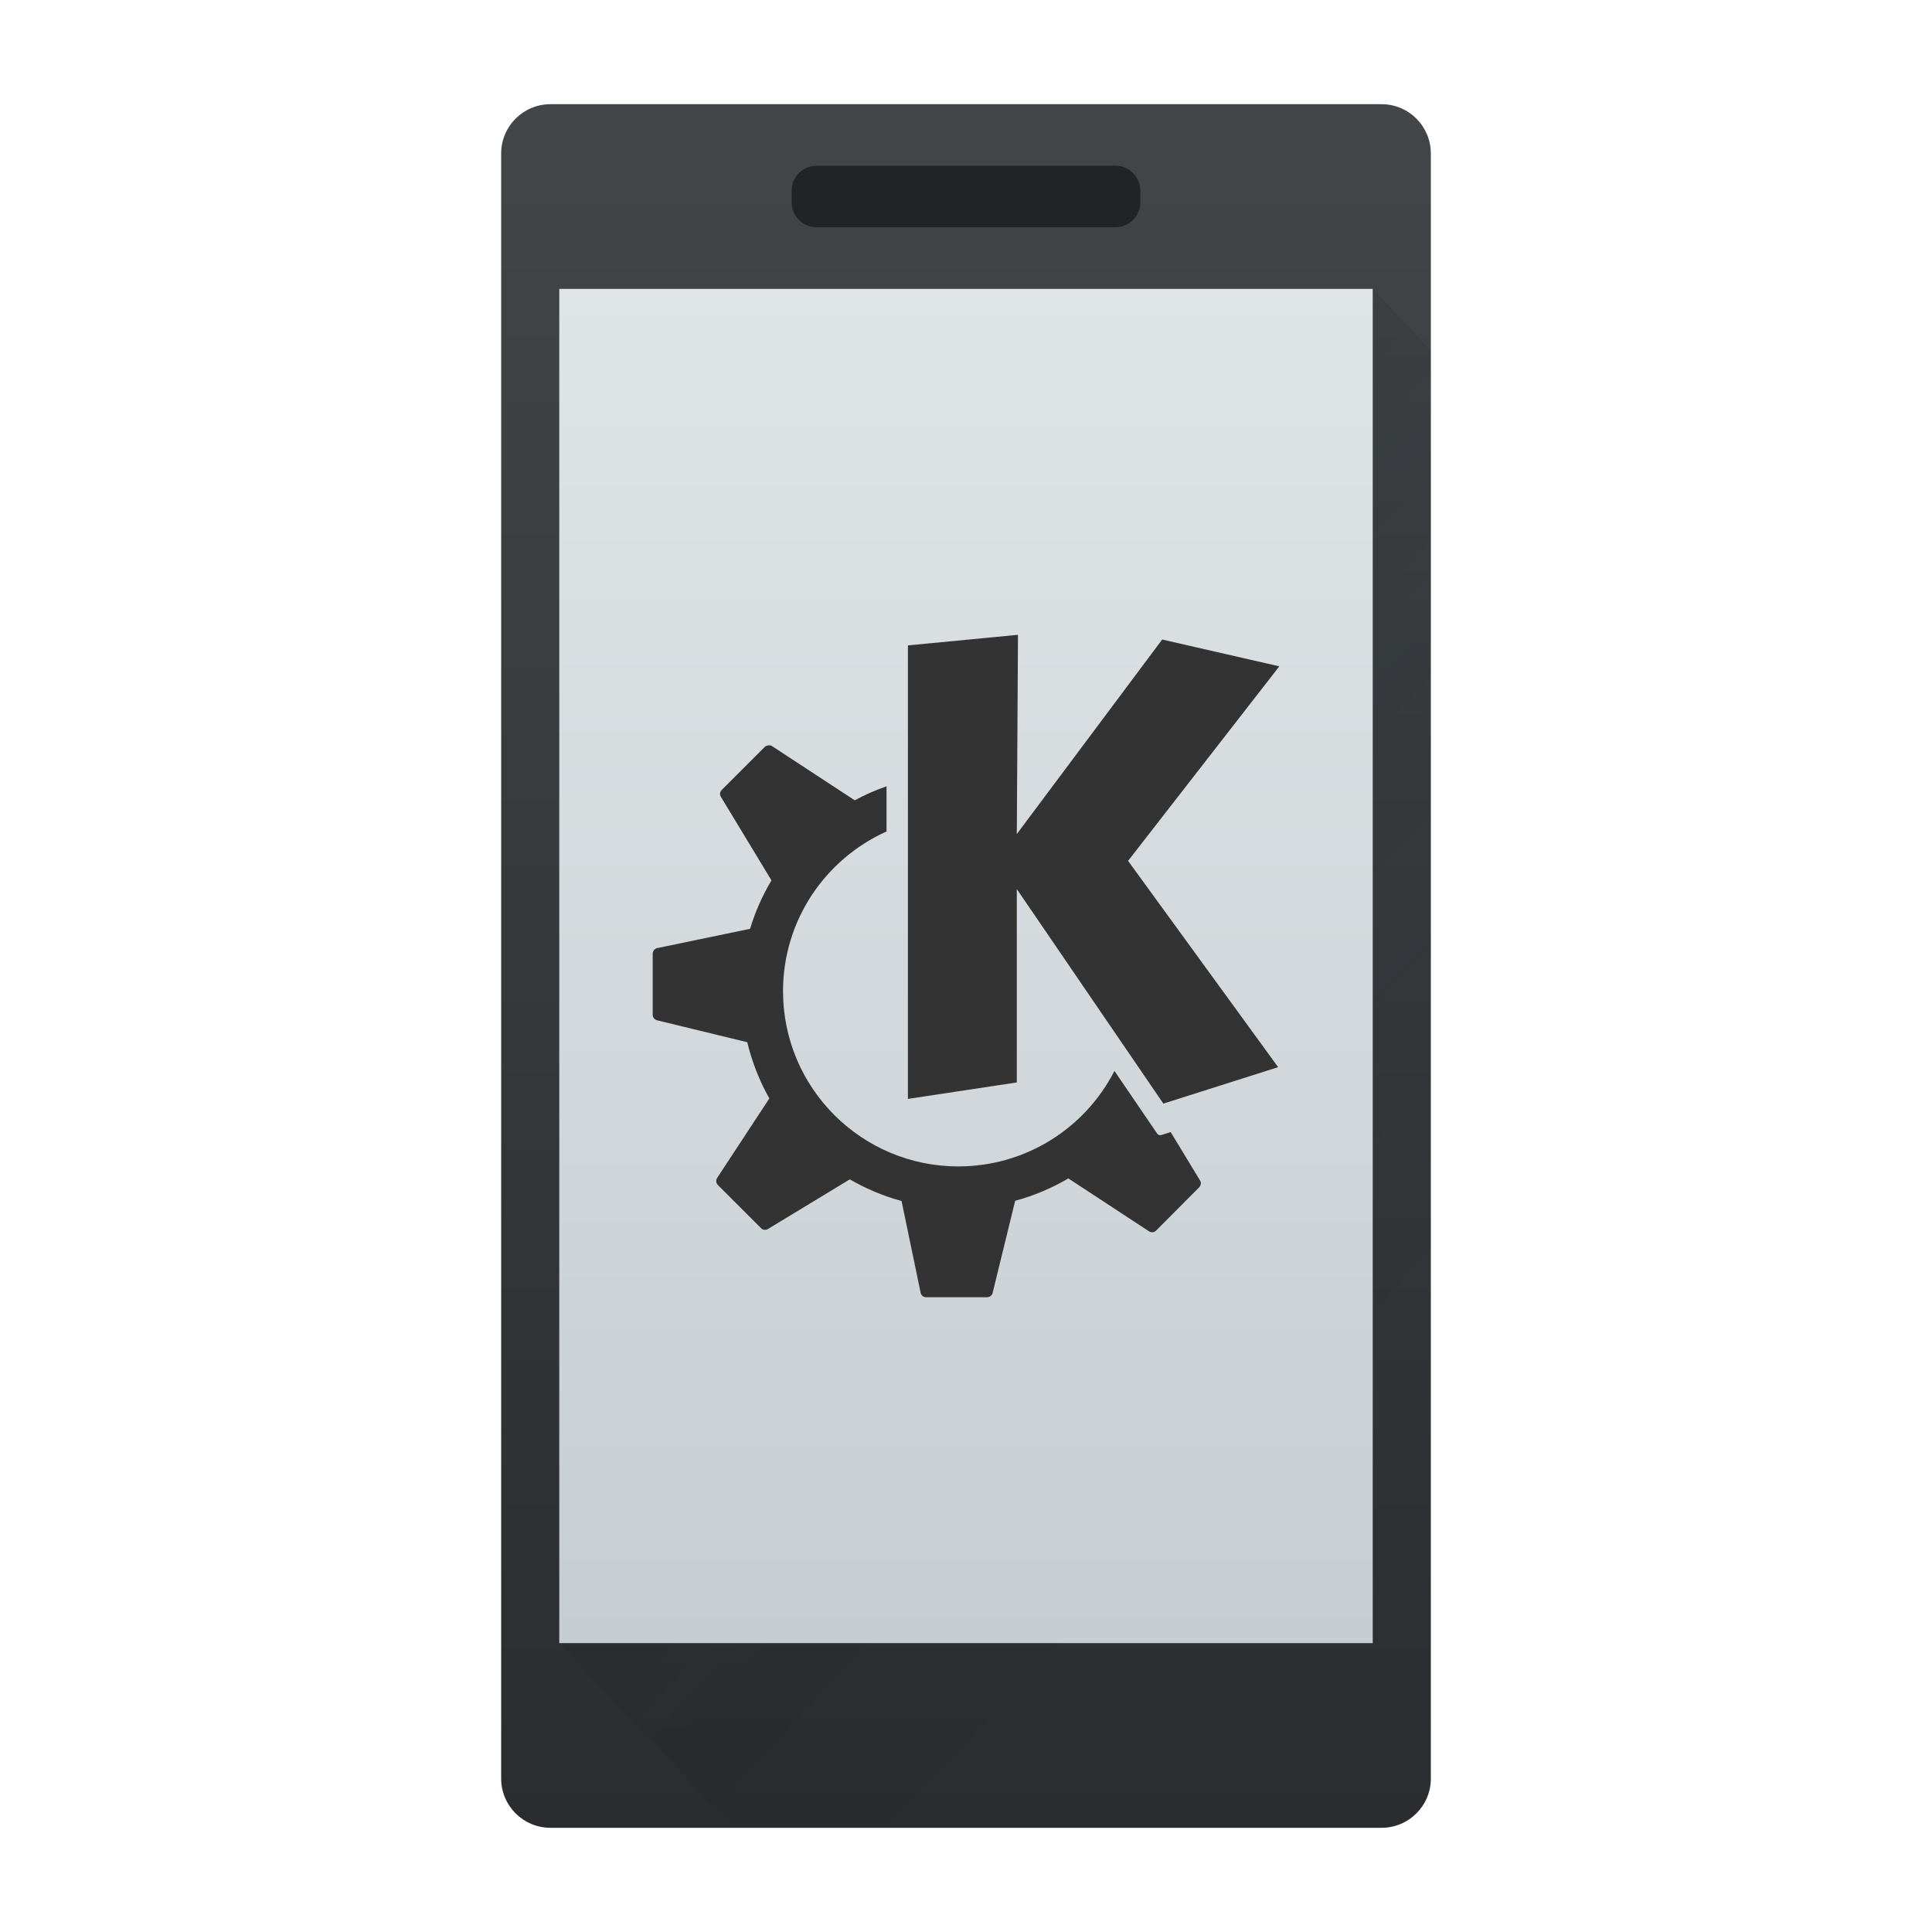
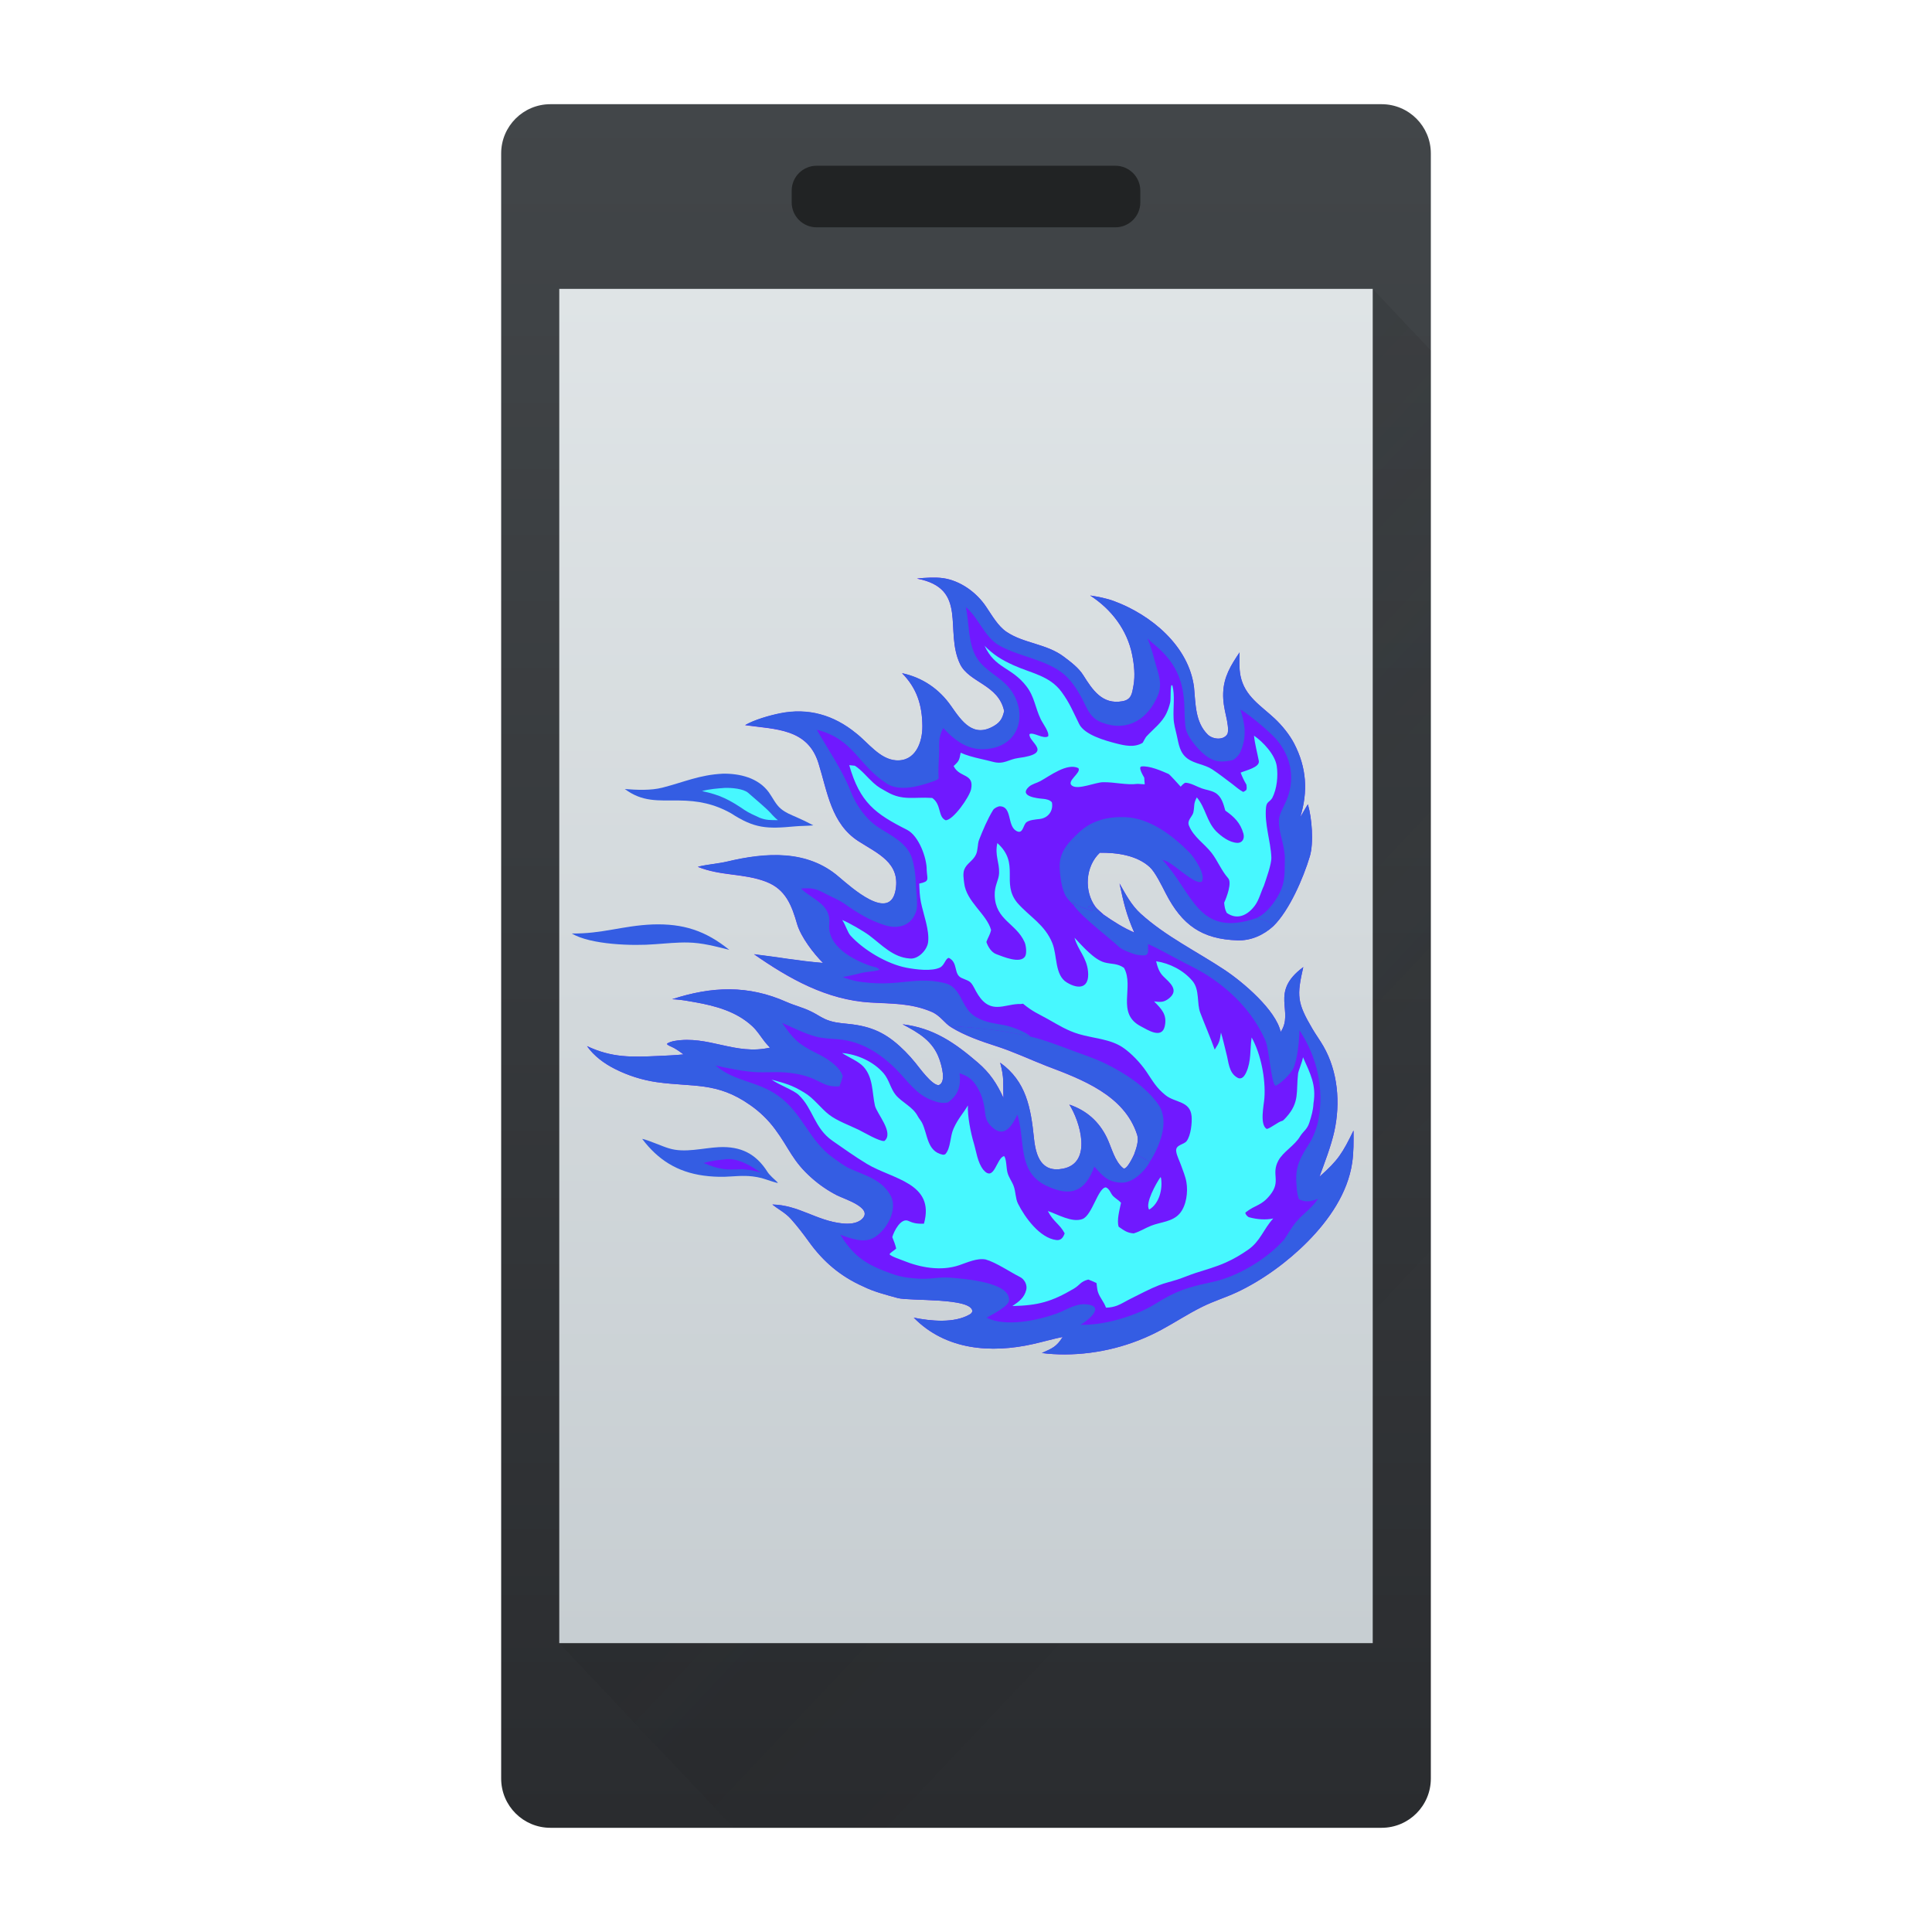
<svg xmlns="http://www.w3.org/2000/svg" xmlns:xlink="http://www.w3.org/1999/xlink" height="22" width="22" version="1.1" id="svg11">
  <defs id="defs11">
    <linearGradient xlink:href="#linearGradient4159" id="linearGradient4298" y1="545.798" y2="517.798" x2="0" gradientUnits="userSpaceOnUse" gradientTransform="matrix(8.714578,0,0,9.232532,-3261.094,-4952.587)" />
    <linearGradient id="linearGradient4159">
      <stop style="stop-color:#2a2c2f" id="stop4161" />
      <stop offset="1" style="stop-color:#424649" id="stop4163" />
    </linearGradient>
    <linearGradient xlink:href="#linearGradient4227" id="linearGradient4173" y1="524.798" x1="393.571" y2="538.798" x2="407.571" gradientUnits="userSpaceOnUse" gradientTransform="matrix(8.714578,0,0,9.232532,-3261.094,-4952.587)" />
    <linearGradient id="linearGradient4227">
      <stop style="stop-color:#292c2f" id="stop4229" />
      <stop offset="1" style="stop-opacity:0" id="stop4231" />
    </linearGradient>
    <linearGradient xlink:href="#linearGradient4303" id="linearGradient4381" y1="543.798" y2="518.798" x2="0" gradientUnits="userSpaceOnUse" gradientTransform="matrix(7.956779,0,0,8.831108,-2954.89,-4734.694)" />
    <linearGradient id="linearGradient4303">
      <stop style="stop-color:#c6cdd1" id="stop4305" />
      <stop offset="1" style="stop-color:#e0e5e7" id="stop4307" />
    </linearGradient>
  </defs>
  <linearGradient id="a" gradientTransform="matrix(.6250005 0 0 .6428572 -239.3574 -330.8701)" gradientUnits="userSpaceOnUse" x2="0" xlink:href="#b" y1="545.798" y2="517.798" />
  <linearGradient id="b">
    <stop offset="0" stop-color="#2a2c2f" id="stop1" />
    <stop offset="1" stop-color="#424649" id="stop2" />
  </linearGradient>
  <linearGradient id="c" gradientTransform="matrix(.5217386 0 0 .6086949 -197.8197 -312.3983)" gradientUnits="userSpaceOnUse" x2="0" y1="543.798" y2="518.798">
    <stop offset="0" stop-color="#c6cdd1" id="stop3" />
    <stop offset="1" stop-color="#e0e5e7" id="stop4" />
  </linearGradient>
  <linearGradient id="d" gradientUnits="userSpaceOnUse" x1="6.643" x2="15.643" y1="6.5" y2="15.5">
    <stop offset="0" stop-color="#292c2f" id="stop5" />
    <stop offset="1" stop-opacity="0" id="stop6" />
  </linearGradient>
  <linearGradient id="e" gradientUnits="userSpaceOnUse" x1="2" x2="14" xlink:href="#b" y1="8" y2="8" />
  <g id="g15" transform="matrix(0.07592347,0,0,0.07592347,-6.440879,14.24531)">
    <rect width="139.433" x="160" y="-172" height="258.511" style="fill:url(#linearGradient4298);stroke-width:8.97" id="rect4232" ry="7.386" />
    <path style="opacity:0.2;fill:url(#linearGradient4173);fill-rule:evenodd;stroke-width:8.97" id="path4164" d="M 290.718,-144.302 168.714,58.814 194.858,86.511 H 299.433 V -135.07 Z" />
    <rect width="122.004" x="168.714" y="-144.302" height="203.116" style="fill:url(#linearGradient4381);stroke-width:8.97" id="rect4300" />
    <rect width="52.287" x="203.573" y="-162.767" height="9.233" style="fill:#212324;stroke-width:8.97" id="rect4607" ry="3.735" />
-     <path d="m 200.083,-75.836 c -0.187,0.028 -0.389,0.074 -0.528,0.211 l -6.491,6.491 c -0.272,0.274 -0.307,0.692 -0.108,1.022 l 7.585,12.524 c -1.347,2.264 -2.44,4.693 -3.21,7.267 0,0 -13.935,2.893 -13.935,2.893 -0.388,0.083 -0.67,0.45 -0.67,0.847 v 9.173 c 0,0.388 0.295,0.719 0.67,0.812 l 13.512,3.281 c 0.723,2.981 1.839,5.833 3.316,8.432 l -7.832,11.924 c -0.218,0.333 -0.176,0.777 0.108,1.059 l 6.491,6.491 c 0.272,0.272 0.692,0.307 1.022,0.108 l 12.277,-7.444 c 2.408,1.39 5.015,2.504 7.762,3.246 l 2.858,13.759 c 0.083,0.389 0.415,0.67 0.812,0.67 h 9.173 c 0.385,0 0.721,-0.259 0.812,-0.636 l 3.387,-13.829 c 2.832,-0.764 5.503,-1.898 7.973,-3.352 0,0 12.101,7.938 12.101,7.938 0.333,0.217 0.776,0.174 1.059,-0.108 0,0 6.456,-6.491 6.456,-6.491 0.274,-0.274 0.342,-0.693 0.141,-1.022 0,0 -4.41,-7.267 -4.41,-7.267 0,0 -1.447,0.459 -1.447,0.459 -0.209,0.055 -0.44,-0.037 -0.565,-0.212 0,0 -2.786,-4.098 -6.421,-9.419 -4.347,8.507 -13.214,14.323 -23.425,14.323 -14.51,0 -26.283,-11.772 -26.283,-26.283 0,-10.673 6.383,-19.841 15.523,-23.954 v -6.774 c -1.664,0.582 -3.27,1.285 -4.798,2.117 -0.003,-0.002 0.003,-0.037 0,-0.037 l -12.383,-8.114 c -0.166,-0.108 -0.343,-0.126 -0.528,-0.108 z m 37.431,-16.581 c 0,0 -16.511,1.588 -16.511,1.588 v 68.018 c 0,0 16.334,-2.469 16.334,-2.469 v -28.999 c 0,0 21.979,32.174 21.979,32.174 0,0 17.216,-5.468 17.216,-5.468 0,0 -22.508,-30.94 -22.508,-30.94 0,0 22.684,-29.175 22.684,-29.175 0,0 -17.569,-4.022 -17.569,-4.022 0,0 -21.802,29.176 -21.802,29.176 0,0 0.176,-29.881 0.176,-29.881 z" fill="url(#b)" id="path15-1" style="fill:#333333;stroke-width:0.959" />
+   </g>
+   <g id="g1" transform="matrix(0.2375356,0,0,0.2375356,-85.01371,-111.6785)">
+     <path fill="rgb(249,62,0)" d="m 401.867,497.889 c 0.371,-0.04 0.879,-0.068 1.238,-0.018 0.828,0.116 1.612,0.685 2.069,1.373 0.274,0.4 0.558,0.916 0.97,1.197 0.824,0.562 1.929,0.571 2.756,1.198 0.334,0.253 0.704,0.526 0.929,0.884 0.444,0.706 0.912,1.42 1.871,1.25 0.442,-0.077 0.467,-0.367 0.537,-0.754 0.087,-0.486 0.033,-0.99 -0.062,-1.468 -0.236,-1.197 -1.001,-2.194 -2.016,-2.848 0.385,0.059 0.769,0.13 1.144,0.268 1.774,0.655 3.587,2.153 3.836,4.132 0.077,0.788 0.05,1.666 0.657,2.266 0.231,0.226 0.734,0.29 0.932,-0.008 0.103,-0.156 -0.007,-0.679 -0.047,-0.854 -0.089,-0.392 -0.158,-0.731 -0.144,-1.133 0.026,-0.776 0.369,-1.328 0.786,-1.945 -0.012,0.376 -0.029,0.757 0.044,1.125 0.196,0.975 0.967,1.42 1.638,2.046 0.348,0.325 0.71,0.77 0.931,1.194 0.6,1.156 0.675,2.301 0.297,3.528 0.126,-0.193 0.227,-0.402 0.364,-0.61 0.192,0.656 0.289,1.846 0.091,2.504 -0.312,1.038 -0.983,2.59 -1.747,3.336 -0.471,0.429 -1.074,0.702 -1.715,0.681 -1.715,-0.055 -2.661,-0.733 -3.443,-2.252 -0.177,-0.344 -0.505,-1.02 -0.767,-1.259 -0.628,-0.575 -1.59,-0.698 -2.394,-0.689 -0.691,0.652 -0.77,1.834 -0.205,2.602 0.073,0.099 0.282,0.27 0.38,0.36 0.465,0.325 0.95,0.635 1.474,0.86 -0.384,-0.873 -0.507,-1.426 -0.705,-2.351 0.295,0.521 0.564,1.042 1.018,1.454 1.201,1.089 2.683,1.806 4.018,2.692 0.895,0.594 2.462,1.927 2.691,2.975 0.662,-0.989 -0.557,-1.899 1.083,-3.108 -0.315,1.378 -0.3,1.703 0.441,2.962 0.16,0.272 0.367,0.557 0.526,0.834 0.697,1.215 0.819,2.725 0.521,4.079 -0.153,0.694 -0.461,1.491 -0.712,2.174 0.898,-0.787 1.107,-1.138 1.633,-2.214 0.003,0.521 0.012,1.031 -0.065,1.549 -0.215,1.452 -1.11,2.735 -2.121,3.762 -0.95,0.965 -2.18,1.869 -3.41,2.443 -0.566,0.264 -1.072,0.406 -1.664,0.699 -0.704,0.349 -1.289,0.743 -1.956,1.101 -1.418,0.765 -3.002,1.17 -4.613,1.179 -0.307,0.002 -0.808,-0.021 -1.111,-0.069 0.491,-0.221 0.702,-0.291 0.997,-0.77 -0.471,0.097 -0.94,0.233 -1.41,0.339 -2.029,0.458 -4.203,0.293 -5.728,-1.262 0.799,0.159 1.933,0.285 2.693,-0.162 0.057,-0.033 0.087,-0.075 0.117,-0.131 0.012,-0.685 -3.016,-0.49 -3.587,-0.65 -0.563,-0.158 -1.114,-0.291 -1.645,-0.552 -1.091,-0.485 -1.915,-1.185 -2.609,-2.151 -0.259,-0.36 -0.556,-0.747 -0.854,-1.081 -0.273,-0.307 -0.605,-0.462 -0.894,-0.698 1.267,0.027 2.108,0.774 3.342,0.906 0.312,0.033 0.696,0.021 0.94,-0.196 0.599,-0.538 -0.826,-0.969 -1.175,-1.146 -0.433,-0.221 -0.837,-0.496 -1.201,-0.817 -0.948,-0.829 -1.089,-1.436 -1.776,-2.358 -0.333,-0.45 -0.738,-0.842 -1.198,-1.16 -1.598,-1.124 -2.725,-0.847 -4.488,-1.097 -0.693,-0.102 -1.365,-0.315 -1.99,-0.631 -0.516,-0.259 -1.004,-0.618 -1.34,-1.094 1.208,0.566 2.126,0.53 3.436,0.472 0.428,-0.019 0.761,-0.033 1.193,-0.075 -0.156,-0.115 -0.282,-0.206 -0.451,-0.303 -0.107,-0.062 -0.286,-0.114 -0.347,-0.195 0.047,-0.074 0.267,-0.13 0.358,-0.146 1.634,-0.282 2.923,0.702 4.583,0.319 -0.084,-0.094 -0.168,-0.174 -0.245,-0.273 -0.199,-0.255 -0.365,-0.533 -0.604,-0.754 -0.759,-0.703 -1.755,-0.975 -2.748,-1.151 -0.314,-0.056 -0.656,-0.119 -0.972,-0.137 -0.04,-0.002 -0.081,-0.003 -0.121,-0.005 1.905,-0.622 3.649,-0.686 5.484,0.132 0.369,0.165 0.796,0.267 1.161,0.449 0.326,0.152 0.561,0.353 0.931,0.463 0.377,0.112 0.693,0.113 1.074,0.163 1.087,0.141 1.759,0.533 2.519,1.293 0.172,0.174 0.335,0.356 0.488,0.545 0.205,0.249 0.784,1.067 1.118,1.076 0.386,-0.139 0.135,-0.961 0.039,-1.236 -0.306,-0.884 -0.999,-1.278 -1.767,-1.683 1.483,0.177 2.5,0.885 3.604,1.833 0.58,0.498 0.918,1.008 1.232,1.698 -0.032,-0.73 0.051,-0.915 -0.158,-1.692 1.256,0.9 1.471,2.18 1.62,3.624 0.087,0.848 0.353,1.663 1.394,1.458 1.43,-0.281 0.806,-2.28 0.303,-3.072 0.823,0.282 1.417,0.804 1.799,1.589 0.226,0.466 0.368,1.129 0.781,1.46 0.159,0.127 0.475,-0.553 0.527,-0.666 0.098,-0.26 0.233,-0.648 0.147,-0.92 -0.605,-1.912 -2.658,-2.672 -4.362,-3.317 -0.805,-0.316 -1.586,-0.686 -2.41,-0.949 -0.699,-0.224 -1.503,-0.505 -2.129,-0.891 -0.355,-0.206 -0.52,-0.569 -0.981,-0.761 -0.985,-0.41 -1.879,-0.375 -2.904,-0.436 -2.102,-0.125 -3.893,-1.136 -5.584,-2.313 1.153,0.137 2.13,0.322 3.307,0.417 -0.464,-0.462 -1.046,-1.232 -1.236,-1.842 -0.26,-0.897 -0.538,-1.683 -1.49,-2.05 -1.08,-0.416 -2.157,-0.267 -3.277,-0.717 0.459,-0.117 0.966,-0.145 1.424,-0.254 1.829,-0.434 3.824,-0.58 5.347,0.746 0.569,0.475 2.455,2.202 2.716,0.591 0.208,-1.282 -0.859,-1.717 -1.777,-2.305 -1.319,-0.844 -1.492,-2.364 -1.927,-3.751 -0.522,-1.665 -2.056,-1.613 -3.515,-1.819 0.436,-0.254 1.156,-0.46 1.664,-0.564 1.363,-0.277 2.583,0.079 3.652,0.952 0.572,0.442 1.137,1.249 1.917,1.301 0.938,0.063 1.271,-0.872 1.265,-1.64 -0.008,-1.005 -0.264,-1.819 -0.974,-2.538 0.978,0.21 1.78,0.754 2.353,1.578 0.517,0.743 1.071,1.549 2.077,0.936 0.297,-0.181 0.388,-0.379 0.464,-0.698 -0.269,-1.278 -1.69,-1.359 -2.118,-2.264 -0.762,-1.612 0.42,-3.607 -2.049,-4.086 z" id="path2-6" style="display:block;fill:#7019ff;fill-opacity:1;stroke-width:0.023" />
+     <path fill="rgb(208,12,2)" d="m 411.566,512.503 c 0.295,0.521 0.564,1.042 1.018,1.454 1.201,1.089 2.683,1.806 4.018,2.692 0.895,0.594 2.462,1.927 2.691,2.975 0.662,-0.989 -0.557,-1.899 1.083,-3.108 -0.315,1.378 -0.3,1.703 0.441,2.962 0.16,0.272 0.367,0.557 0.526,0.834 0.697,1.215 0.819,2.725 0.521,4.079 -0.153,0.694 -0.461,1.491 -0.712,2.174 0.898,-0.787 1.107,-1.138 1.633,-2.214 0.003,0.521 0.012,1.031 -0.065,1.549 -0.215,1.452 -1.11,2.735 -2.121,3.762 -0.95,0.965 -2.18,1.869 -3.41,2.443 -0.566,0.264 -1.072,0.406 -1.664,0.699 -0.704,0.349 -1.289,0.743 -1.956,1.101 -1.418,0.765 -3.002,1.17 -4.613,1.179 -0.307,0.002 -0.808,-0.021 -1.111,-0.069 0.491,-0.221 0.702,-0.291 0.997,-0.77 -0.471,0.097 -0.94,0.233 -1.41,0.339 -2.029,0.458 -4.203,0.293 -5.728,-1.262 0.798,0.159 1.933,0.285 2.693,-0.162 0.057,-0.033 0.087,-0.075 0.117,-0.131 0.012,-0.685 -3.016,-0.49 -3.587,-0.65 -0.563,-0.158 -1.114,-0.291 -1.645,-0.552 -1.091,-0.485 -1.915,-1.185 -2.609,-2.151 -0.259,-0.36 -0.556,-0.747 -0.854,-1.081 -0.273,-0.307 -0.605,-0.462 -0.894,-0.698 1.267,0.027 2.108,0.774 3.342,0.906 0.312,0.033 0.696,0.021 0.94,-0.196 0.599,-0.538 -0.826,-0.969 -1.175,-1.146 -0.433,-0.221 -0.837,-0.496 -1.201,-0.817 -0.948,-0.829 -1.089,-1.436 -1.776,-2.358 -0.333,-0.45 -0.738,-0.842 -1.198,-1.16 -1.598,-1.124 -2.725,-0.847 -4.488,-1.097 -0.693,-0.102 -1.365,-0.315 -1.99,-0.631 -0.516,-0.259 -1.004,-0.618 -1.34,-1.094 1.208,0.566 2.126,0.53 3.436,0.472 0.428,-0.019 0.761,-0.033 1.193,-0.075 -0.156,-0.115 -0.282,-0.206 -0.451,-0.303 -0.107,-0.062 -0.286,-0.114 -0.347,-0.195 0.047,-0.074 0.267,-0.13 0.358,-0.146 1.634,-0.282 2.923,0.702 4.583,0.319 -0.084,-0.094 -0.168,-0.174 -0.245,-0.273 -0.199,-0.255 -0.365,-0.533 -0.604,-0.754 -0.759,-0.703 -1.755,-0.975 -2.748,-1.151 -0.314,-0.056 -0.656,-0.119 -0.972,-0.137 -0.04,-0.002 -0.081,-0.003 -0.121,-0.005 1.905,-0.622 3.649,-0.686 5.484,0.132 0.369,0.165 0.796,0.267 1.161,0.449 0.326,0.152 0.561,0.353 0.931,0.463 0.377,0.112 0.693,0.113 1.074,0.163 1.087,0.141 1.759,0.533 2.519,1.293 0.172,0.174 0.335,0.356 0.488,0.545 0.205,0.249 0.784,1.067 1.118,1.076 0.386,-0.139 0.135,-0.961 0.039,-1.236 -0.306,-0.884 -0.999,-1.278 -1.767,-1.683 1.483,0.177 2.5,0.885 3.604,1.833 0.58,0.498 0.918,1.008 1.232,1.698 -0.032,-0.73 0.051,-0.915 -0.158,-1.692 1.256,0.9 1.471,2.18 1.62,3.624 0.088,0.848 0.353,1.663 1.394,1.458 1.43,-0.281 0.806,-2.28 0.303,-3.072 0.823,0.282 1.417,0.804 1.799,1.589 0.226,0.466 0.368,1.129 0.781,1.46 0.159,0.127 0.475,-0.553 0.527,-0.666 0.118,0.026 0.678,0.293 0.744,0.379 -0.253,0.448 -0.823,1.015 -1.383,0.981 -0.646,-0.039 -0.865,-0.323 -1.273,-0.769 -0.438,1.202 -1.118,1.474 -2.297,0.917 -1.401,-0.662 -0.999,-2.15 -1.389,-3.408 -0.272,0.555 -0.637,1.154 -1.235,0.578 -0.341,-0.329 -0.282,-0.553 -0.355,-0.972 -0.072,-0.417 -0.238,-0.845 -0.51,-1.17 -0.202,-0.243 -0.392,-0.313 -0.672,-0.427 0.07,0.599 -0.046,1.036 -0.558,1.405 -0.292,0.055 -0.481,-2.4e-4 -0.747,-0.098 -0.777,-0.273 -1.19,-0.948 -1.746,-1.502 -0.745,-0.743 -1.664,-1.333 -2.736,-1.425 -0.361,-0.032 -0.729,-0.033 -1.082,-0.126 -0.563,-0.148 -1.101,-0.429 -1.638,-0.66 0.552,0.797 0.799,1.031 1.652,1.452 0.438,0.216 1.103,0.606 1.253,1.098 -0.048,0.205 -0.082,0.295 -0.161,0.492 -0.627,0.026 -0.738,-0.144 -1.283,-0.377 -0.242,-0.101 -0.495,-0.175 -0.754,-0.22 -0.783,-0.14 -1.161,-0.063 -1.902,-0.083 -0.528,-0.014 -1.465,-0.195 -1.994,-0.324 0.906,0.788 1.973,0.727 2.991,1.448 1.186,0.839 1.479,2.156 2.649,2.984 0.201,0.142 0.545,0.399 0.753,0.495 0.756,0.344 1.596,0.539 2.009,1.338 0.351,0.68 -0.247,1.716 -0.879,2.025 -0.461,0.226 -1.089,-0.005 -1.553,-0.18 0.569,0.904 1.079,1.335 2.08,1.728 0.583,0.229 0.909,0.334 1.569,0.375 0.619,0.065 1.054,-0.091 1.68,-0.035 0.579,0.051 2.849,0.203 2.766,1.094 -0.026,0.276 -0.785,0.655 -1.075,0.823 0.923,0.45 2.426,0.136 3.357,-0.2 0.514,-0.186 0.96,-0.541 1.555,-0.426 0.744,0.144 -0.131,0.811 -0.41,0.962 1.101,0.042 2.654,-0.417 3.579,-0.996 1.031,-0.645 1.554,-0.798 2.752,-1.055 1.212,-0.26 2.605,-1.101 3.426,-2.024 0.21,-0.305 0.354,-0.586 0.597,-0.873 0.317,-0.376 0.778,-0.676 1.028,-1.089 -0.326,0.126 -0.592,0.185 -0.911,0.015 -0.104,-0.299 -0.1,-0.478 -0.121,-0.781 -0.059,-0.834 0.219,-1.249 0.641,-1.923 0.181,-0.29 0.348,-0.746 0.414,-1.093 0.286,-1.505 -0.07,-3.038 -0.908,-4.301 -0.012,0.488 -0.088,1.413 -0.308,1.855 -0.112,0.226 -0.612,0.739 -0.842,0.807 -0.207,-0.123 -0.302,-1.757 -0.482,-2.168 -0.6,-1.367 -1.668,-2.443 -2.931,-3.216 -0.413,-0.253 -0.853,-0.448 -1.276,-0.682 -0.445,-0.232 -0.969,-0.532 -1.419,-0.728 3.6e-4,0.495 0.073,0.602 -0.5,0.522 -0.193,-0.027 -0.746,-0.248 -0.865,-0.359 -0.544,-0.512 -1.783,-1.427 -2.189,-2.005 l 0.016,-0.044 c -0.046,-0.058 -0.059,-0.07 -0.111,-0.118 l 0.008,-0.019 c 0.099,0.053 0.305,0.214 0.346,0.23 0.197,0.073 0.379,0.114 0.585,0.203 l 0.047,-0.014 0.006,-0.046 c -0.083,-0.057 -0.199,-0.08 -0.217,-0.123 0.076,-0.046 0.161,-0.094 0.247,-0.074 0.15,0.164 0.255,0.355 0.453,0.451 l 0.041,-0.011 c 0.465,0.325 0.95,0.635 1.474,0.86 -0.384,-0.873 -0.507,-1.426 -0.705,-2.351 z" id="path3" style="display:block;fill:#345de3;fill-opacity:1;stroke-width:0.023" />
+     <path fill="rgb(208,12,2)" d="m 401.867,497.889 c 0.371,-0.04 0.879,-0.068 1.238,-0.018 0.828,0.116 1.612,0.685 2.069,1.373 0.274,0.4 0.558,0.916 0.97,1.197 0.824,0.562 1.929,0.571 2.756,1.198 0.334,0.253 0.704,0.526 0.929,0.884 0.444,0.706 0.912,1.42 1.871,1.25 0.442,-0.077 0.467,-0.367 0.537,-0.754 0.087,-0.486 0.033,-0.99 -0.062,-1.468 -0.236,-1.197 -1.001,-2.194 -2.016,-2.848 0.385,0.059 0.769,0.13 1.144,0.268 1.774,0.655 3.587,2.153 3.836,4.132 0.077,0.788 0.05,1.666 0.657,2.266 0.231,0.226 0.734,0.29 0.932,-0.008 0.103,-0.156 -0.007,-0.679 -0.047,-0.854 -0.089,-0.392 -0.158,-0.731 -0.144,-1.133 0.026,-0.776 0.369,-1.328 0.786,-1.945 -0.012,0.376 -0.029,0.757 0.044,1.125 0.196,0.975 0.967,1.42 1.638,2.046 0.348,0.325 0.71,0.77 0.931,1.194 0.6,1.156 0.675,2.301 0.297,3.528 0.126,-0.193 0.227,-0.402 0.364,-0.61 0.192,0.656 0.289,1.846 0.091,2.504 -0.312,1.038 -0.983,2.59 -1.747,3.336 -0.199,-0.276 -0.501,-0.302 -0.803,-0.387 0.506,-0.225 0.989,-0.889 1.191,-1.4 0.189,-0.477 0.146,-0.893 0.162,-1.388 0.022,-0.669 -0.283,-1.212 -0.283,-1.865 0,-0.304 0.188,-0.595 0.306,-0.865 0.346,-0.724 0.379,-1.552 0.052,-2.293 -0.119,-0.266 -0.274,-0.513 -0.462,-0.735 -0.306,-0.363 -1.325,-1.216 -1.741,-1.454 0.22,0.705 0.318,1.3 2.3e-4,2.035 -0.054,0.125 -0.255,0.369 -0.402,0.399 -0.431,0.088 -0.738,0.11 -1.126,-0.128 -0.397,-0.244 -0.964,-0.903 -1.08,-1.339 -0.076,-0.285 -0.066,-0.927 -0.084,-1.249 -0.059,-1.043 -0.37,-1.822 -1.125,-2.555 -0.203,-0.197 -0.444,-0.375 -0.64,-0.567 0.199,0.439 0.294,0.913 0.433,1.368 0.145,0.474 0.267,0.894 0.064,1.37 -0.48,1.132 -1.441,1.751 -2.651,1.305 -0.506,-0.187 -0.66,-0.5 -0.882,-0.962 -0.227,-0.465 -0.561,-1.024 -0.959,-1.358 -0.869,-0.731 -2.197,-0.847 -3.148,-1.409 -0.669,-0.396 -0.95,-1.302 -1.561,-1.813 0.159,0.755 0.101,1.687 0.483,2.367 0.395,0.69 1.145,0.923 1.633,1.556 0.804,1.044 0.554,2.556 -0.869,2.841 -0.984,0.197 -1.674,-0.26 -2.332,-0.97 -0.263,0.479 -0.175,0.782 -0.202,1.299 -0.017,0.336 -0.045,0.761 -0.02,1.108 -0.048,0.096 -0.305,0.164 -0.366,0.186 -0.601,0.207 -1.514,0.458 -2.114,0.073 -1.396,-0.897 -1.581,-2.137 -3.359,-2.584 0.56,0.992 1.199,1.883 1.626,2.958 0.267,0.673 0.712,1.308 1.315,1.716 0.62,0.405 1.393,0.74 1.631,1.514 0.098,0.341 0.166,0.78 0.171,1.134 0.005,0.362 0.125,1.073 0.014,1.399 -0.232,0.68 -0.865,0.851 -1.495,0.649 -0.771,-0.247 -1.318,-0.594 -1.971,-1.051 -0.259,-0.177 -0.619,-0.319 -0.897,-0.469 -0.469,-0.25 -0.636,-0.268 -1.154,-0.24 0.554,0.546 1.451,0.747 1.357,1.704 -0.106,1.069 1.137,1.716 1.988,2.011 0.126,0.044 0.305,0.051 0.406,0.161 l -0.015,0.033 c -0.185,0.063 -0.525,0.077 -0.735,0.119 -0.333,0.067 -0.665,0.173 -0.998,0.216 0.733,0.317 1.837,0.343 2.629,0.268 0.808,-0.076 1.396,-0.182 2.218,0.017 0.885,0.175 0.787,1.207 1.539,1.634 0.494,0.281 0.89,0.294 1.43,0.405 0.277,0.057 1.006,0.318 1.182,0.535 -1.143,-0.267 -2.504,-0.434 -3.691,-0.498 0,0 -0.081,0.048 -0.09,0.053 -0.355,-0.206 -0.52,-0.569 -0.981,-0.761 -0.985,-0.41 -1.879,-0.375 -2.904,-0.436 -2.102,-0.125 -3.893,-1.136 -5.584,-2.313 1.153,0.137 2.13,0.322 3.307,0.417 -0.464,-0.462 -1.046,-1.232 -1.236,-1.842 -0.26,-0.897 -0.539,-1.683 -1.49,-2.05 -1.08,-0.416 -2.157,-0.267 -3.277,-0.717 0.459,-0.117 0.966,-0.145 1.424,-0.254 1.829,-0.434 3.825,-0.58 5.347,0.746 0.569,0.475 2.455,2.202 2.716,0.591 0.208,-1.282 -0.859,-1.717 -1.777,-2.305 -1.319,-0.844 -1.492,-2.364 -1.927,-3.751 -0.522,-1.665 -2.056,-1.613 -3.515,-1.819 0.436,-0.254 1.156,-0.46 1.664,-0.564 1.363,-0.277 2.583,0.079 3.652,0.952 0.572,0.442 1.137,1.249 1.917,1.301 0.938,0.063 1.271,-0.872 1.265,-1.64 -0.008,-1.005 -0.264,-1.819 -0.974,-2.538 0.978,0.21 1.78,0.754 2.353,1.578 0.517,0.743 1.071,1.549 2.077,0.936 0.297,-0.181 0.388,-0.379 0.464,-0.698 -0.269,-1.278 -1.69,-1.359 -2.118,-2.264 -0.762,-1.612 0.42,-3.606 -2.049,-4.086 z" id="path4" style="display:block;fill:#345de3;fill-opacity:1;stroke-width:0.023" />
+     <path fill="rgb(122,19,17)" d="m 409.377,513.559 c -0.099,-0.104 -0.297,-0.307 -0.37,-0.423 -0.225,-0.355 -0.308,-1.072 -0.309,-1.485 -10e-4,-0.681 0.458,-1.157 0.935,-1.6 0.614,-0.573 1.394,-0.757 2.218,-0.722 1.184,0.05 2.262,0.881 3.066,1.691 0.23,0.231 0.805,1.079 0.594,1.399 -0.351,0.192 -1.4,-0.954 -1.825,-1.025 0.001,2.3e-4 -0.077,-0.032 -0.079,-0.033 1.512,1.611 1.7,3.77 4.532,2.805 0.302,0.085 0.604,0.111 0.803,0.387 -0.471,0.429 -1.074,0.702 -1.714,0.681 -1.715,-0.055 -2.661,-0.733 -3.443,-2.252 -0.177,-0.344 -0.505,-1.02 -0.767,-1.259 -0.628,-0.575 -1.59,-0.698 -2.394,-0.689 -0.691,0.652 -0.77,1.834 -0.205,2.602 0.073,0.099 0.282,0.27 0.38,0.36 l -0.041,0.011 c -0.198,-0.096 -0.303,-0.287 -0.453,-0.451 -0.087,-0.019 -0.171,0.028 -0.247,0.074 0.018,0.043 0.134,0.067 0.217,0.123 l -0.006,0.046 -0.047,0.014 c -0.206,-0.089 -0.387,-0.13 -0.585,-0.203 -0.042,-0.015 -0.247,-0.177 -0.346,-0.23 l -0.008,0.019 c 0.053,0.048 0.065,0.059 0.111,0.118 z" id="path5-4" style="display:block;fill:#345de3;fill-opacity:1;stroke-width:0.023" />
+     <path fill="rgb(122,19,17)" d="m 403.514,519.405 c 0.008,-0.005 0.09,-0.053 0.09,-0.053 1.187,0.064 2.548,0.23 3.691,0.497 0.535,0.117 1.232,0.379 1.759,0.575 0.589,0.231 1.231,0.425 1.801,0.7 0.931,0.448 1.98,1.126 2.572,1.978 0.565,0.813 0.054,2.019 -0.415,2.76 -0.066,-0.086 -0.627,-0.353 -0.744,-0.379 0.098,-0.26 0.233,-0.648 0.147,-0.92 -0.605,-1.912 -2.658,-2.672 -4.362,-3.317 -0.805,-0.316 -1.586,-0.686 -2.41,-0.949 -0.699,-0.224 -1.503,-0.505 -2.129,-0.891 z" id="path6-6" style="display:block;fill:#345de3;fill-opacity:1;stroke-width:0.023" />
+     <path fill="rgb(254,125,0)" d="m 405.084,501.102 c 0.459,0.458 0.828,0.684 1.411,0.948 0.838,0.38 1.718,0.494 2.289,1.268 0.396,0.537 0.564,0.972 0.849,1.546 0.257,0.518 1.233,0.79 1.758,0.926 0.419,0.108 0.886,0.216 1.286,-0.027 0.036,-0.062 0.139,-0.257 0.174,-0.295 0.335,-0.368 0.749,-0.66 0.969,-1.126 0.076,-0.16 0.134,-0.336 0.176,-0.51 0.041,-0.168 -0.005,-0.761 0.076,-0.867 l -0.021,0.043 0.05,0.002 c 0.13,0.48 0.032,1.068 0.058,1.562 0.007,0.285 0.089,0.553 0.152,0.831 0.096,0.423 0.136,0.84 0.518,1.119 0.349,0.254 0.819,0.278 1.177,0.512 0.326,0.213 0.646,0.467 0.959,0.7 0.176,0.133 0.336,0.284 0.532,0.385 0.069,-0.033 0.078,-0.038 0.139,-0.084 0.047,-0.081 0.025,-0.168 0.015,-0.264 -0.121,-0.212 -0.192,-0.349 -0.277,-0.577 0.247,-0.11 0.93,-0.254 0.871,-0.563 -0.074,-0.385 -0.188,-0.8 -0.231,-1.21 0.432,0.296 1.007,0.906 1.09,1.454 0.072,0.48 0.012,1.094 -0.216,1.536 -0.134,0.207 -0.268,0.169 -0.297,0.445 -0.084,0.804 0.224,1.624 0.255,2.4 0.013,0.324 -0.253,1.042 -0.357,1.359 -0.138,0.289 -0.232,0.672 -0.42,0.933 -0.342,0.476 -0.853,0.734 -1.361,0.369 -0.094,-0.177 -0.103,-0.293 -0.125,-0.487 0.127,-0.276 0.384,-0.963 0.19,-1.178 -0.318,-0.354 -0.506,-0.844 -0.795,-1.215 -0.342,-0.439 -0.863,-0.761 -1.077,-1.295 -0.119,-0.261 0.167,-0.445 0.207,-0.644 0.066,-0.331 -0.005,-0.402 0.165,-0.719 0.429,0.517 0.459,1.131 0.918,1.619 0.256,0.254 0.639,0.543 1.01,0.562 0.264,0.013 0.371,-0.212 0.305,-0.447 -0.145,-0.513 -0.444,-0.803 -0.867,-1.099 -0.089,-0.317 -0.178,-0.683 -0.493,-0.859 -0.198,-0.111 -0.42,-0.13 -0.629,-0.204 -0.252,-0.088 -0.5,-0.249 -0.771,-0.273 -0.078,-0.006 -0.196,0.134 -0.247,0.189 -0.088,-0.091 -0.506,-0.572 -0.584,-0.611 -0.353,-0.155 -0.907,-0.395 -1.286,-0.359 -0.194,0.018 0.074,0.448 0.124,0.539 0.002,0.113 0.017,0.208 0.023,0.318 l -0.337,-0.022 c -0.568,0.068 -1.08,-0.088 -1.665,-0.079 -0.362,0.006 -1.161,0.363 -1.464,0.179 -0.349,-0.212 0.452,-0.628 0.284,-0.855 -0.539,-0.263 -1.358,0.369 -1.822,0.623 -0.179,0.098 -0.403,0.137 -0.556,0.279 -0.483,0.449 0.395,0.547 0.677,0.57 0.149,0.012 0.338,0.049 0.432,0.168 0.081,0.398 -0.17,0.745 -0.571,0.798 -0.185,0.024 -0.569,0.042 -0.687,0.197 -0.134,0.177 -0.153,0.567 -0.475,0.358 -0.403,-0.262 -0.181,-1.144 -0.751,-1.164 -0.093,-0.002 -0.279,0.089 -0.333,0.178 -0.267,0.434 -0.488,0.959 -0.674,1.433 -0.08,0.202 -0.049,0.509 -0.153,0.713 -0.144,0.299 -0.444,0.421 -0.555,0.708 -0.077,0.2 -0.028,0.451 -0.006,0.648 0.099,0.897 1.083,1.488 1.29,2.253 -0.057,0.251 -0.15,0.356 -0.226,0.572 0.077,0.228 0.237,0.499 0.485,0.589 0.3,0.108 1.158,0.486 1.378,0.091 0.082,-0.147 0.038,-0.528 -0.034,-0.678 -0.405,-0.899 -1.387,-1.048 -1.429,-2.221 -0.018,-0.489 0.197,-0.736 0.21,-1.079 0.021,-0.525 -0.214,-0.849 -0.084,-1.443 1.112,1.002 0.159,1.9 0.961,2.869 0.606,0.684 1.316,1.039 1.677,1.932 0.239,0.59 0.108,1.525 0.689,1.88 0.589,0.36 1.097,0.267 1.021,-0.526 -0.066,-0.683 -0.489,-1.027 -0.648,-1.616 0.37,0.388 0.933,1.048 1.441,1.184 0.336,0.09 0.608,0.035 0.93,0.259 0.511,0.915 -0.399,2.184 0.813,2.806 0.291,0.149 1.001,0.632 1.142,-0.007 0.123,-0.556 -0.153,-0.825 -0.513,-1.19 0.305,0.035 0.47,0.055 0.724,-0.152 0.487,-0.396 0.026,-0.748 -0.275,-1.044 -0.209,-0.205 -0.285,-0.458 -0.35,-0.729 0.647,0.095 1.312,0.433 1.74,0.943 0.359,0.427 0.199,1.064 0.377,1.528 0.228,0.595 0.474,1.16 0.691,1.764 0.241,-0.367 0.233,-0.405 0.301,-0.814 0.101,0.329 0.167,0.64 0.25,0.969 0.121,0.417 0.108,0.956 0.542,1.193 0.21,0.115 0.345,-0.096 0.419,-0.258 0.248,-0.543 0.174,-1.105 0.259,-1.671 0.445,0.794 0.676,1.994 0.612,2.898 -0.025,0.348 -0.236,1.27 0.107,1.486 0.176,-0.015 0.543,-0.344 0.76,-0.391 0.033,-0.007 0.154,-0.137 0.18,-0.169 0.654,-0.723 0.464,-1.225 0.567,-2.092 0.015,-0.131 0.191,-0.53 0.237,-0.784 0.343,0.781 0.648,1.322 0.502,2.207 -0.018,0.347 -0.094,0.593 -0.197,0.921 -0.104,0.332 -0.282,0.407 -0.44,0.656 -0.259,0.45 -0.822,0.744 -1.051,1.177 -0.355,0.671 0.15,0.971 -0.395,1.647 -0.426,0.528 -0.676,0.445 -1.171,0.829 -0.057,0.044 0.113,0.245 0.19,0.239 0.352,0.097 0.776,0.132 1.134,0.053 -0.491,0.543 -0.611,1.085 -1.208,1.501 -0.341,0.237 -0.681,0.438 -1.061,0.608 -0.485,0.217 -0.95,0.341 -1.451,0.503 -0.294,0.095 -0.593,0.227 -0.893,0.323 -0.283,0.09 -0.591,0.159 -0.864,0.266 -0.461,0.18 -0.913,0.428 -1.358,0.646 -0.203,0.099 -0.448,0.256 -0.653,0.331 -0.157,0.059 -0.323,0.091 -0.49,0.096 -0.013,3.6e-4 -0.026,7.2e-4 -0.039,10e-4 -0.114,-0.31 -0.287,-0.458 -0.388,-0.756 -0.037,-0.11 -0.048,-0.3 -0.067,-0.423 -0.125,-0.057 -0.264,-0.125 -0.393,-0.169 -0.388,0.1 -0.387,0.257 -0.701,0.442 -1.068,0.629 -1.708,0.799 -2.94,0.83 0.308,-0.207 0.571,-0.394 0.666,-0.775 0.059,-0.237 -0.08,-0.508 -0.299,-0.618 -0.493,-0.247 -1.138,-0.695 -1.649,-0.841 -0.41,-0.077 -0.893,0.149 -1.264,0.275 -0.873,0.296 -1.86,0.117 -2.692,-0.222 -0.121,-0.049 -0.6,-0.208 -0.648,-0.303 0.026,-0.076 0.217,-0.173 0.317,-0.275 -0.049,-0.207 -0.109,-0.35 -0.187,-0.547 0.078,-0.279 0.414,-0.948 0.783,-0.773 0.257,0.122 0.452,0.138 0.734,0.13 0.549,-1.958 -1.514,-2.13 -2.735,-2.868 -0.56,-0.338 -1.109,-0.73 -1.646,-1.103 -0.883,-0.614 -0.926,-1.537 -1.621,-2.199 -0.253,-0.241 -0.905,-0.46 -1.303,-0.737 0.647,0.178 0.971,0.256 1.566,0.62 0.456,0.265 0.789,0.751 1.195,1.064 0.387,0.298 0.969,0.505 1.415,0.721 0.241,0.117 1.01,0.576 1.235,0.536 0.476,-0.392 -0.367,-1.309 -0.455,-1.694 -0.14,-0.615 -0.076,-1.337 -0.541,-1.857 -0.239,-0.267 -0.715,-0.454 -1.033,-0.664 0.727,0.06 1.502,0.408 1.986,0.966 0.272,0.314 0.334,0.74 0.587,1.046 0.324,0.381 0.815,0.559 1.056,1.019 0.053,0.101 0.155,0.215 0.206,0.319 0.275,0.555 0.228,1.363 0.988,1.523 0.042,0.008 0.097,-0.002 0.133,-0.033 0.256,-0.292 0.212,-0.831 0.388,-1.221 0.221,-0.486 0.452,-0.713 0.687,-1.106 -0.025,0.498 0.133,1.306 0.279,1.792 0.13,0.435 0.178,0.934 0.465,1.298 0.524,0.608 0.629,-0.594 0.99,-0.66 0.118,0.121 0.105,0.584 0.164,0.791 0.074,0.261 0.209,0.406 0.297,0.647 0.096,0.255 0.084,0.594 0.204,0.835 0.329,0.661 1.047,1.653 1.84,1.749 0.231,0.028 0.334,-0.134 0.4,-0.322 -0.25,-0.46 -0.537,-0.544 -0.807,-1.069 0.471,0.155 1.157,0.572 1.658,0.384 0.469,-0.176 0.747,-1.504 1.124,-1.518 0.183,0.07 0.225,0.294 0.346,0.416 0.114,0.116 0.258,0.188 0.38,0.321 -0.065,0.325 -0.216,0.852 -0.111,1.152 0.258,0.176 0.405,0.297 0.722,0.317 0.341,-0.107 0.524,-0.245 0.837,-0.369 0.454,-0.18 1.034,-0.184 1.375,-0.596 0.314,-0.38 0.393,-1.019 0.312,-1.494 -0.046,-0.267 -0.171,-0.566 -0.263,-0.824 -0.072,-0.204 -0.205,-0.451 -0.228,-0.662 -0.033,-0.309 0.372,-0.306 0.502,-0.48 0.201,-0.27 0.266,-0.872 0.237,-1.194 -0.066,-0.738 -0.79,-0.637 -1.247,-1.005 -0.457,-0.368 -0.605,-0.669 -0.925,-1.139 -0.275,-0.405 -0.724,-0.883 -1.137,-1.158 -0.605,-0.402 -1.414,-0.43 -2.102,-0.636 -0.55,-0.165 -0.97,-0.429 -1.456,-0.703 -0.519,-0.292 -0.731,-0.354 -1.212,-0.75 -0.1,0.015 -0.123,0.017 -0.224,0.013 -0.393,0.021 -0.668,0.135 -1.002,0.139 -0.588,0.011 -0.878,-0.448 -1.114,-0.907 -0.192,-0.373 -0.275,-0.325 -0.611,-0.482 -0.393,-0.184 -0.148,-0.725 -0.604,-0.96 -0.158,0.011 -0.199,0.325 -0.407,0.452 -0.404,0.208 -1.182,0.104 -1.633,0.018 -0.921,-0.177 -2.055,-0.847 -2.683,-1.546 -0.125,-0.139 -0.243,-0.519 -0.374,-0.713 l -0.019,-0.028 c 0.316,0.123 1.025,0.535 1.306,0.745 0.593,0.448 1.133,1.046 1.923,1.1 0.395,0.058 0.837,-0.389 0.889,-0.774 0.077,-0.579 -0.231,-1.361 -0.343,-1.925 -0.061,-0.307 -0.069,-0.591 -0.08,-0.892 0.516,-0.105 0.38,-0.196 0.357,-0.642 0.011,-0.578 -0.377,-1.65 -0.947,-1.937 -1.516,-0.764 -2.255,-1.302 -2.767,-3.098 l 0.269,0.028 c 0.302,0.185 0.611,0.57 0.885,0.817 0.26,0.234 0.383,0.279 0.665,0.442 0.74,0.429 1.316,0.23 2.114,0.284 l 0.048,0.003 c 0.45,0.319 0.261,0.9 0.641,1.068 0.36,10e-4 1.142,-1.113 1.22,-1.491 0.156,-0.761 -0.545,-0.541 -0.823,-1.081 l -0.014,-0.028 c 0.263,-0.24 0.27,-0.283 0.337,-0.637 0.137,0.061 0.278,0.112 0.422,0.155 0.373,0.114 0.762,0.183 1.129,0.282 0.525,0.141 0.753,-0.125 1.213,-0.184 1.734,-0.222 0.473,-0.763 0.535,-1.143 0.176,-0.122 0.666,0.254 0.894,0.104 0.071,-0.193 -0.247,-0.6 -0.351,-0.814 -0.275,-0.566 -0.298,-1.078 -0.691,-1.588 -0.722,-0.936 -1.498,-0.83 -2.011,-1.952 z" id="path7-2" style="display:block;fill:#47f8ff;fill-opacity:1;stroke-width:0.023" />
+     <path fill="rgb(254,125,0)" d="m 413.53,526.587 0.024,0.027 c 0.09,0.533 -0.074,1.235 -0.565,1.527 -0.212,-0.287 0.344,-1.281 0.541,-1.554 z" id="path25-8" style="display:block;fill:#47f8ff;fill-opacity:1;stroke-width:0.023" />
+     <path fill="rgb(208,12,2)" d="m 392.542,507.244 c 0.82,-0.013 1.71,0.196 2.219,0.9 0.186,0.262 0.328,0.582 0.58,0.789 0.219,0.18 0.464,0.277 0.721,0.388 0.281,0.121 0.557,0.255 0.828,0.4 -0.282,0.029 -0.605,0.023 -0.892,0.05 -1.34,0.126 -1.924,0.105 -3.056,-0.629 -0.809,-0.452 -1.573,-0.605 -2.492,-0.613 -1.01,-0.008 -1.743,0.084 -2.599,-0.549 0.576,0.045 1.24,0.077 1.801,-0.066 1.05,-0.269 1.777,-0.613 2.891,-0.669 z" id="path27-9" style="display:block;fill:#345de3;fill-opacity:1;stroke-width:0.023" />
+     <path fill="rgb(249,62,0)" d="m 392.657,507.925 c 0.305,-0.006 0.876,0.032 1.111,0.24 0.294,0.26 0.635,0.541 0.921,0.811 0.181,0.17 0.294,0.339 0.503,0.496 -0.362,-0.007 -0.538,0.015 -0.878,-0.116 -0.22,-0.1 -0.529,-0.238 -0.725,-0.372 -0.725,-0.493 -1.177,-0.725 -2.036,-0.906 0.349,-0.098 0.743,-0.126 1.103,-0.153 z" id="path28-6" style="display:block;fill:#47f8ff;fill-opacity:1;stroke-width:0.023" />
+     <path fill="rgb(208,12,2)" d="m 388.684,524.751 c 0.257,0.041 0.977,0.368 1.288,0.455 0.748,0.234 1.637,-0.022 2.389,-0.058 1.054,-0.05 1.782,0.315 2.339,1.2 0.08,0.127 0.328,0.352 0.448,0.462 0.025,0.021 0.023,0.024 0.041,0.053 -0.067,0.011 -0.635,-0.194 -0.769,-0.229 -0.145,-0.038 -0.292,-0.066 -0.44,-0.083 -0.493,-0.057 -0.869,7.3e-4 -1.349,0.017 -0.335,0.008 -0.67,-0.011 -1.003,-0.056 -1.259,-0.173 -2.183,-0.751 -2.945,-1.762 z" id="path30-0" style="display:block;fill:#345de3;fill-opacity:1;stroke-width:0.023" />
+     <path fill="rgb(249,62,0)" d="m 392.638,525.735 c 0.584,-0.101 1.283,0.306 1.732,0.643 -0.317,-0.118 -0.575,-0.15 -0.91,-0.173 -0.83,0.037 -1.047,0.022 -1.833,-0.297 0.401,-0.11 0.603,-0.131 1.011,-0.173 z" id="path31-7" style="display:block;fill:#7019ff;fill-opacity:1;stroke-width:0.023" />
+     <path fill="rgb(208,12,2)" d="m 389.172,514.472 c 1.471,-0.051 2.547,0.294 3.688,1.218 -0.657,-0.167 -1.298,-0.339 -1.983,-0.353 -0.494,-0.011 -1.074,0.047 -1.573,0.082 -1.051,0.088 -3.089,0.03 -3.997,-0.514 1.46,0.021 2.431,-0.373 3.866,-0.433 z" id="path32-0" style="display:block;fill:#345de3;fill-opacity:1;stroke-width:0.023" />
  </g>
</svg>
